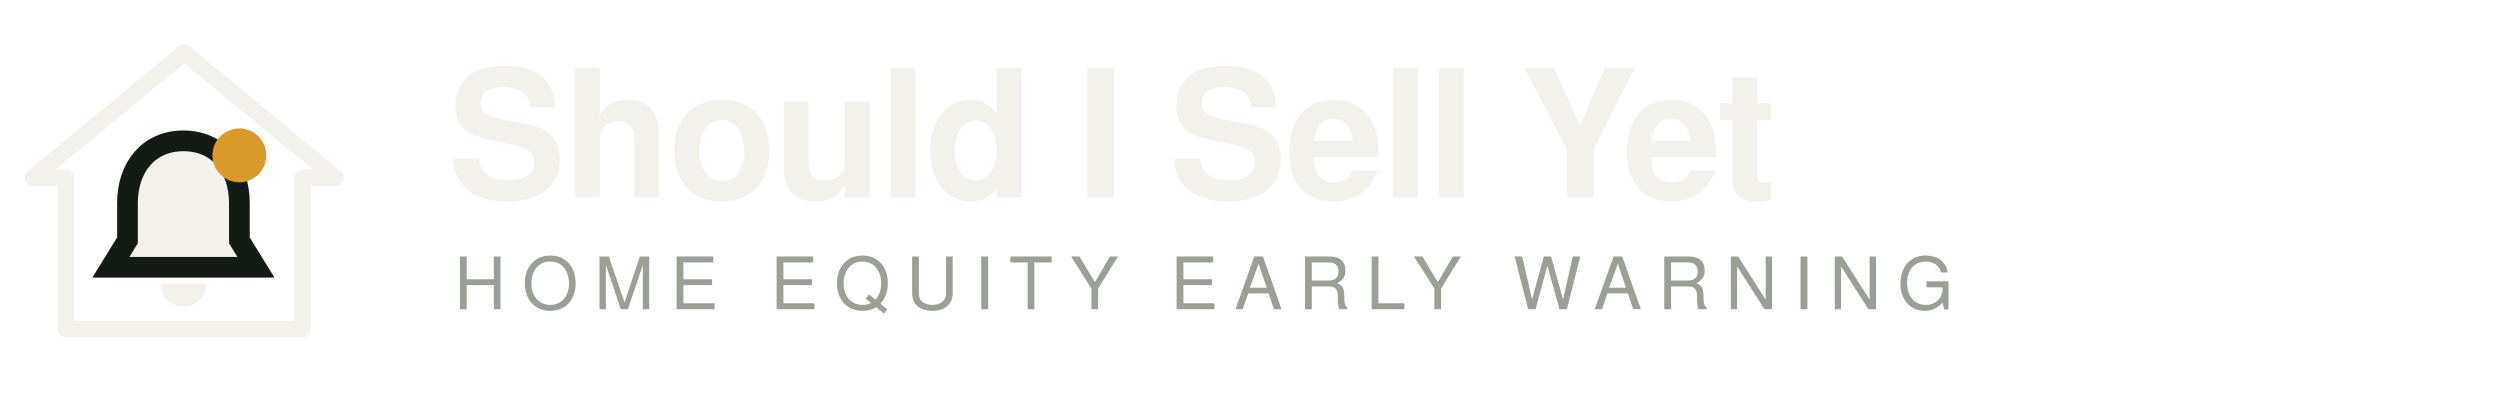
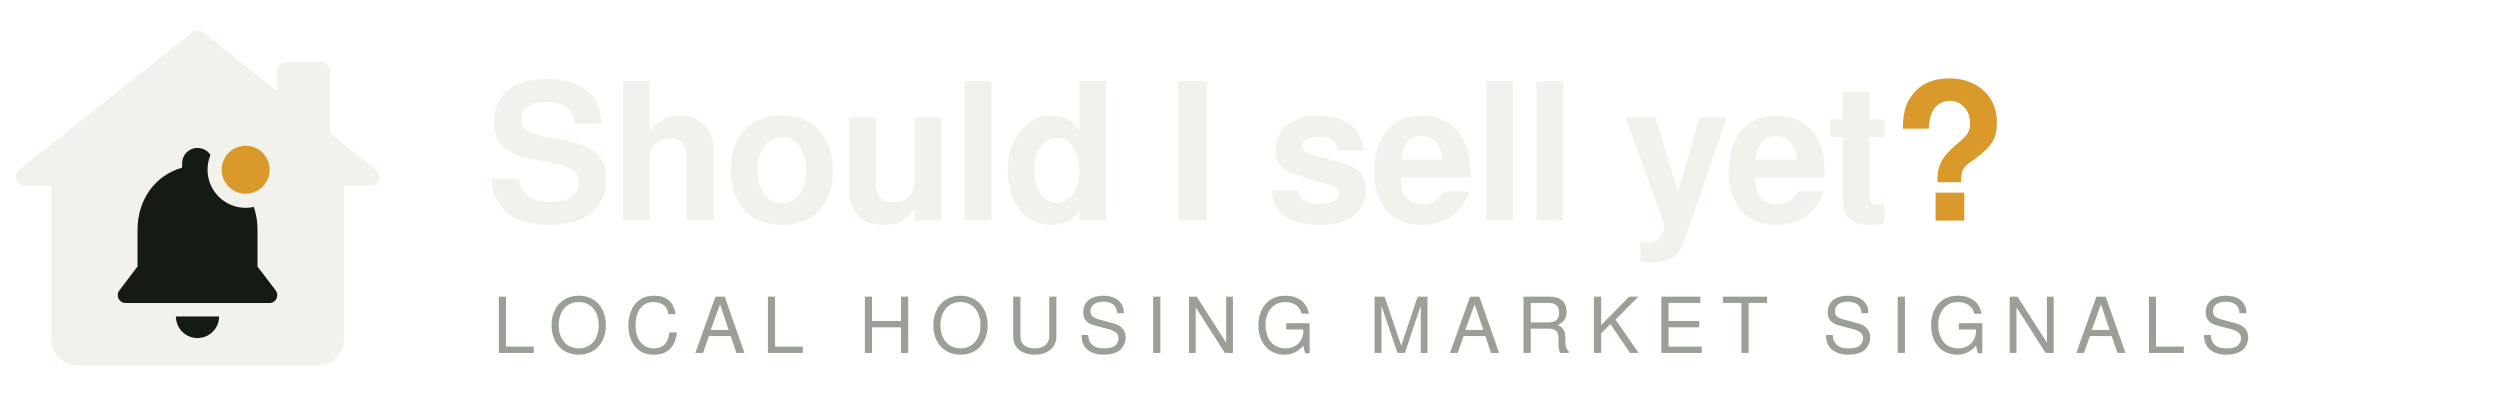
- <svg xmlns="http://www.w3.org/2000/svg" viewBox="0 0 380 60">
-   <g transform="translate(0,2)">
-     <path d="M28 6 L51 25 L46 25 L46 48 L10 48 L10 25 L5 25 Z" fill="none" stroke="#f2f1ec" stroke-width="2.5" stroke-linejoin="round" />
-     <g transform="translate(11.5,15) scale(0.63)">
-       <path d="M26 7 C17.5 7 12.5 13.5 12.5 22 L12.5 31 L8.5 37.5 L43.5 37.5 L39.5 31 L39.5 22 C39.5 13.5 34.5 7 26 7 Z" fill="#f2f1ec" stroke="#141a14" stroke-width="5" />
-       <path d="M20.5 41.5 a5.5 5.5 0 0 0 11 0 Z" fill="#f2f1ec" />
-       <circle cx="39.5" cy="10.5" r="6.5" fill="#d99a2b" />
+ <svg xmlns="http://www.w3.org/2000/svg" viewBox="0 0 340 56">
+   <g transform="translate(0,1) scale(0.96)">
+     <path d="M28 4.5 L52.5 24 L47.5 24 L47.5 47 C47.5 48.4 46.4 49.5 45 49.5 L11 49.5 C9.6 49.5 8.5 48.4 8.5 47 L8.5 24 L3.5 24 Z" fill="#f2f1ec" stroke="#f2f1ec" stroke-width="2.5" stroke-linejoin="round" />
+     <path d="M40.5 9 L45.5 9 L45.5 18.4 L40.5 14.4 Z" fill="#f2f1ec" stroke="#f2f1ec" stroke-width="2.5" stroke-linejoin="round" />
+     <g transform="translate(10.3,15.5) scale(0.68)">
+       <path d="M26 6.5 C27.8 6.5 29.2 7.9 29.2 9.7 L29.2 10.6 C34.8 12.2 38.5 17.2 38.5 23.6 L38.5 31.2 L42.3 36.2 C43.1 37.3 42.3 38.8 41 38.8 L11 38.8 C9.7 38.8 8.9 37.3 9.7 36.2 L13.5 31.2 L13.5 23.6 C13.5 17.2 17.2 12.2 22.8 10.6 L22.8 9.7 C22.8 7.9 24.2 6.5 26 6.5 Z" fill="#141a14" />
+       <path d="M21.5 41.6 A4.5 4.5 0 0 0 30.5 41.6 Z" fill="#141a14" />
    </g>
+     <circle cx="34.8" cy="23" r="4.4" fill="#d99a2b" stroke="#f2f1ec" stroke-width="2" />
  </g>
-   <text x="68" y="30" font-family="Archivo, Helvetica, sans-serif" font-weight="700" font-size="27" letter-spacing="-0.5" fill="#f2f1ec">Should I Sell Yet</text>
-   <text x="69" y="47" font-family="Archivo, Helvetica, sans-serif" font-weight="500" font-size="11" letter-spacing="2.4" fill="#9aa096">HOME EQUITY EARLY WARNING</text>
+   <text x="66" y="30" font-family="Archivo, Helvetica, sans-serif" font-weight="700" font-size="26" letter-spacing="-0.4" fill="#f2f1ec">Should I sell yet<tspan fill="#d99a2b">?</tspan>
+   </text>
+   <text x="67" y="48" font-family="Archivo, Helvetica, sans-serif" font-weight="500" font-size="10.5" letter-spacing="2.2" fill="#9aa096">LOCAL HOUSING MARKET SIGNALS</text>
</svg>
